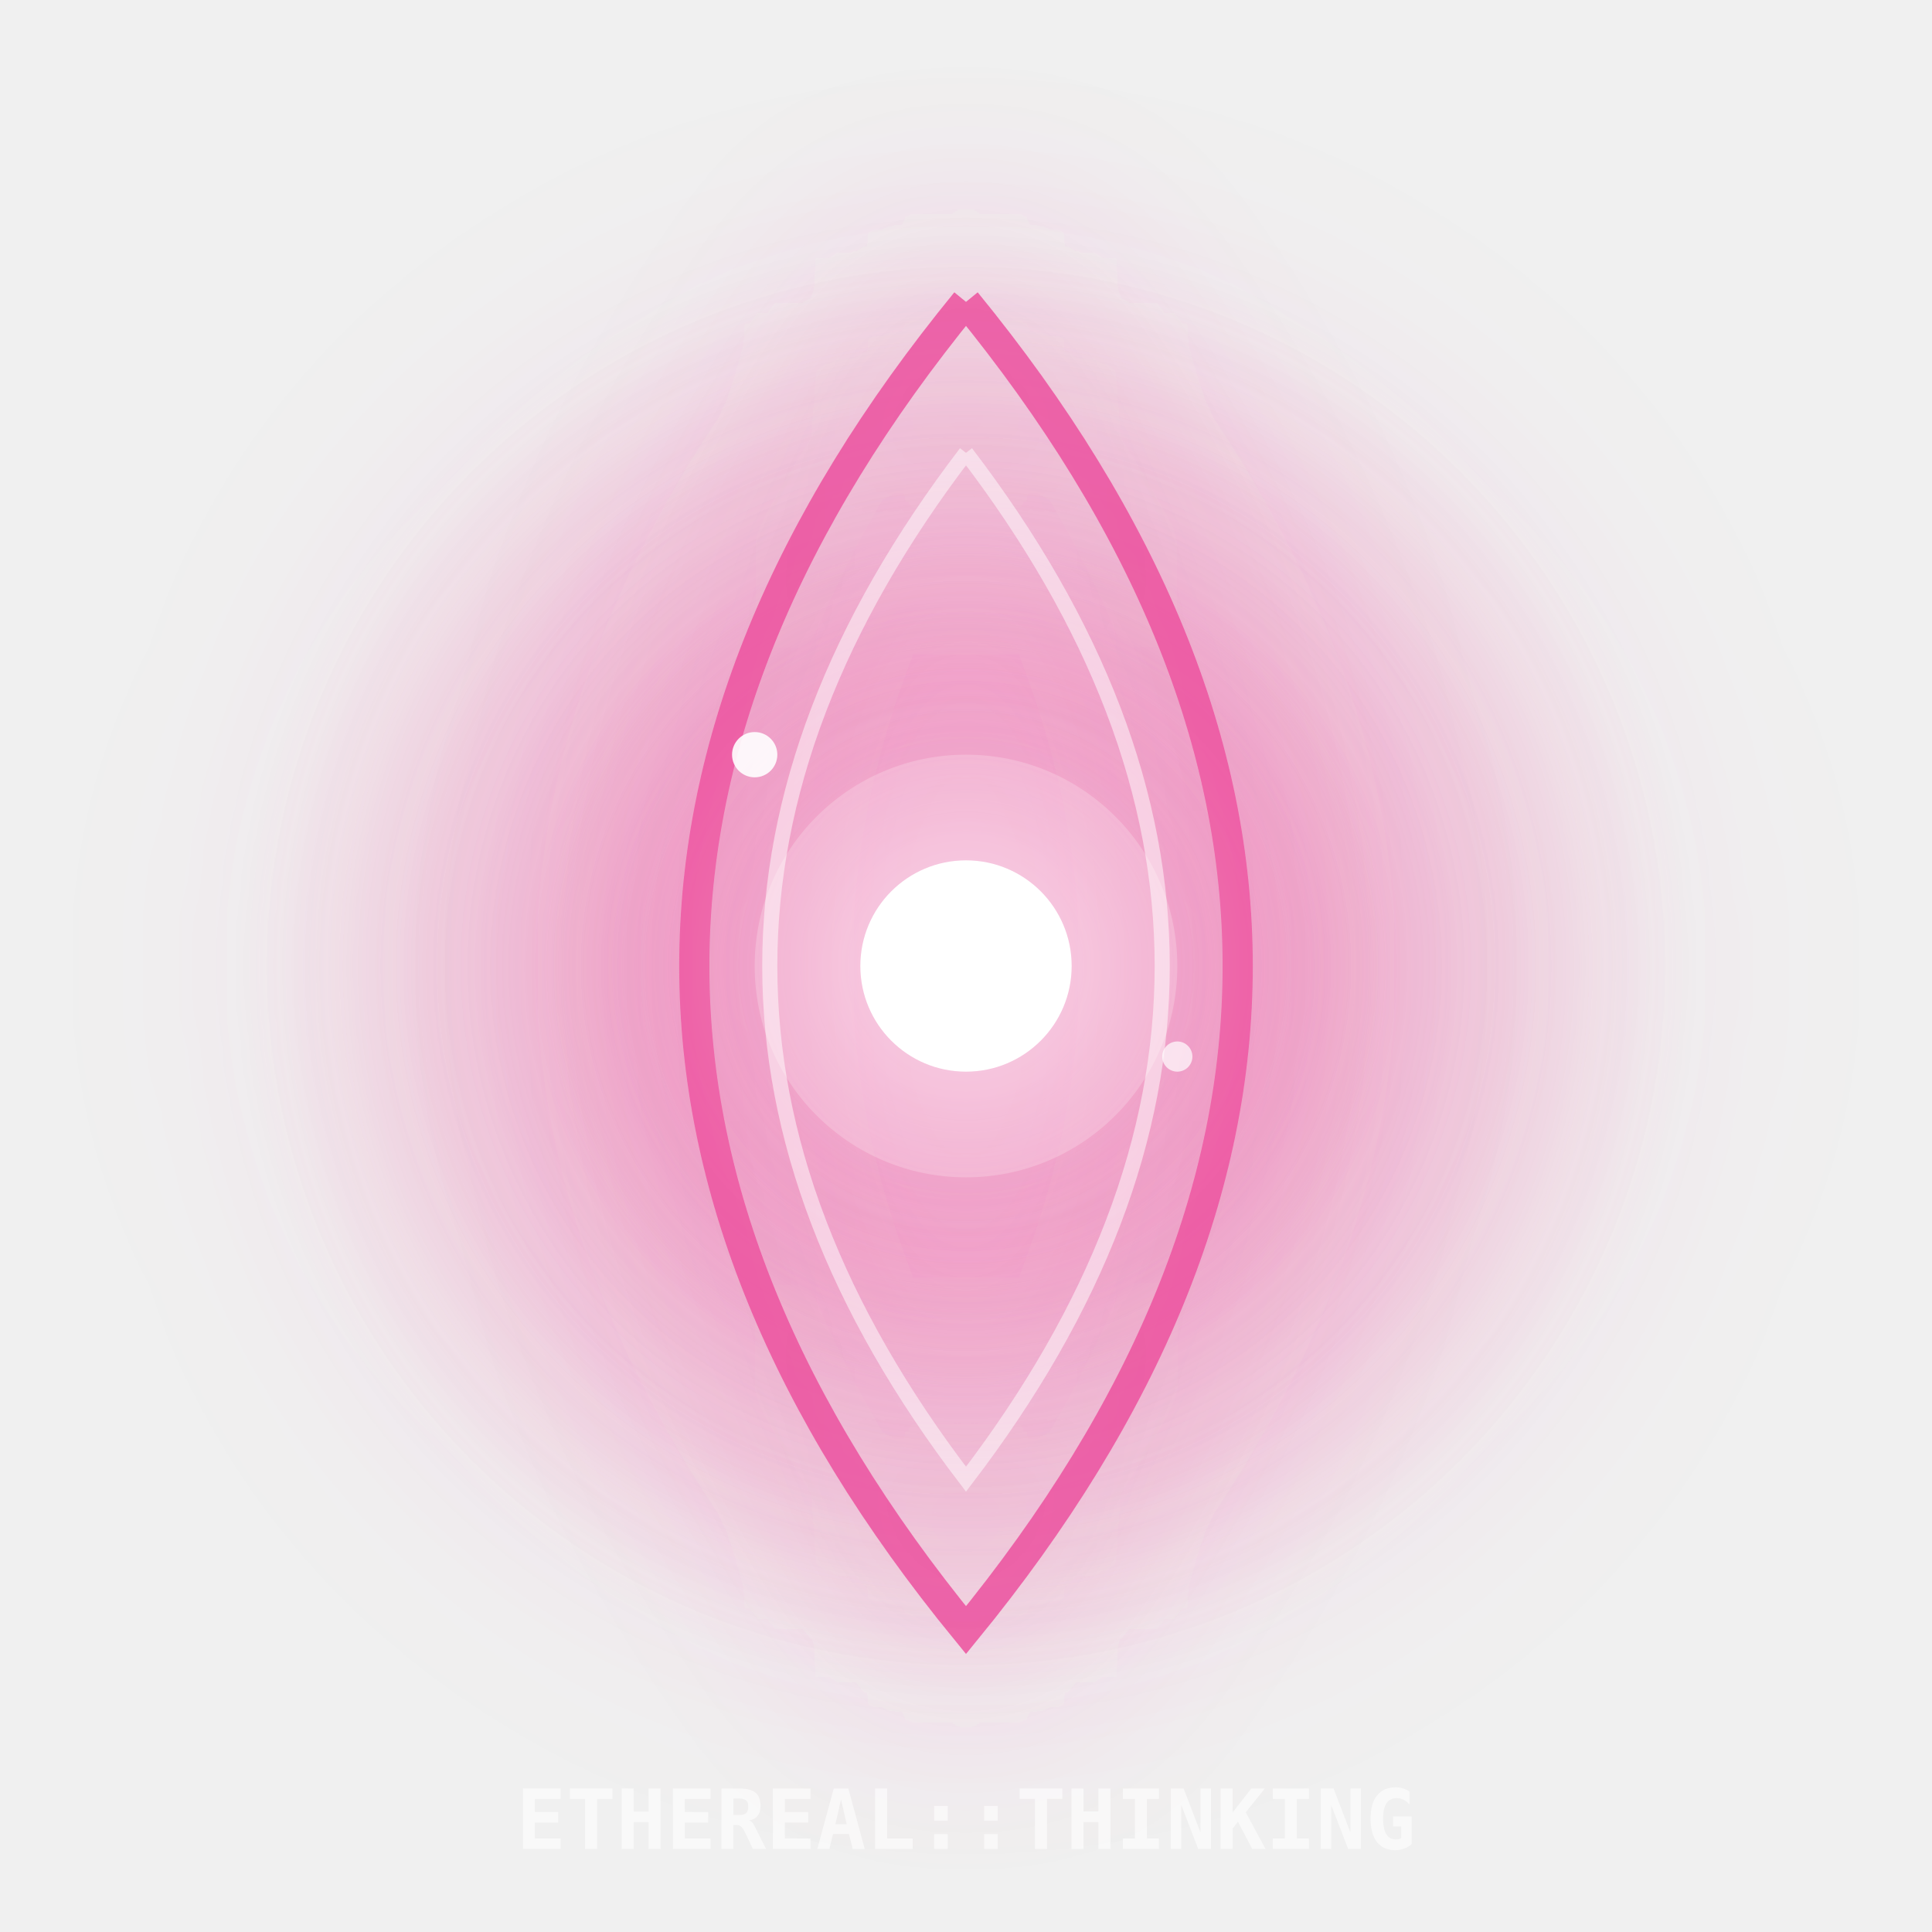
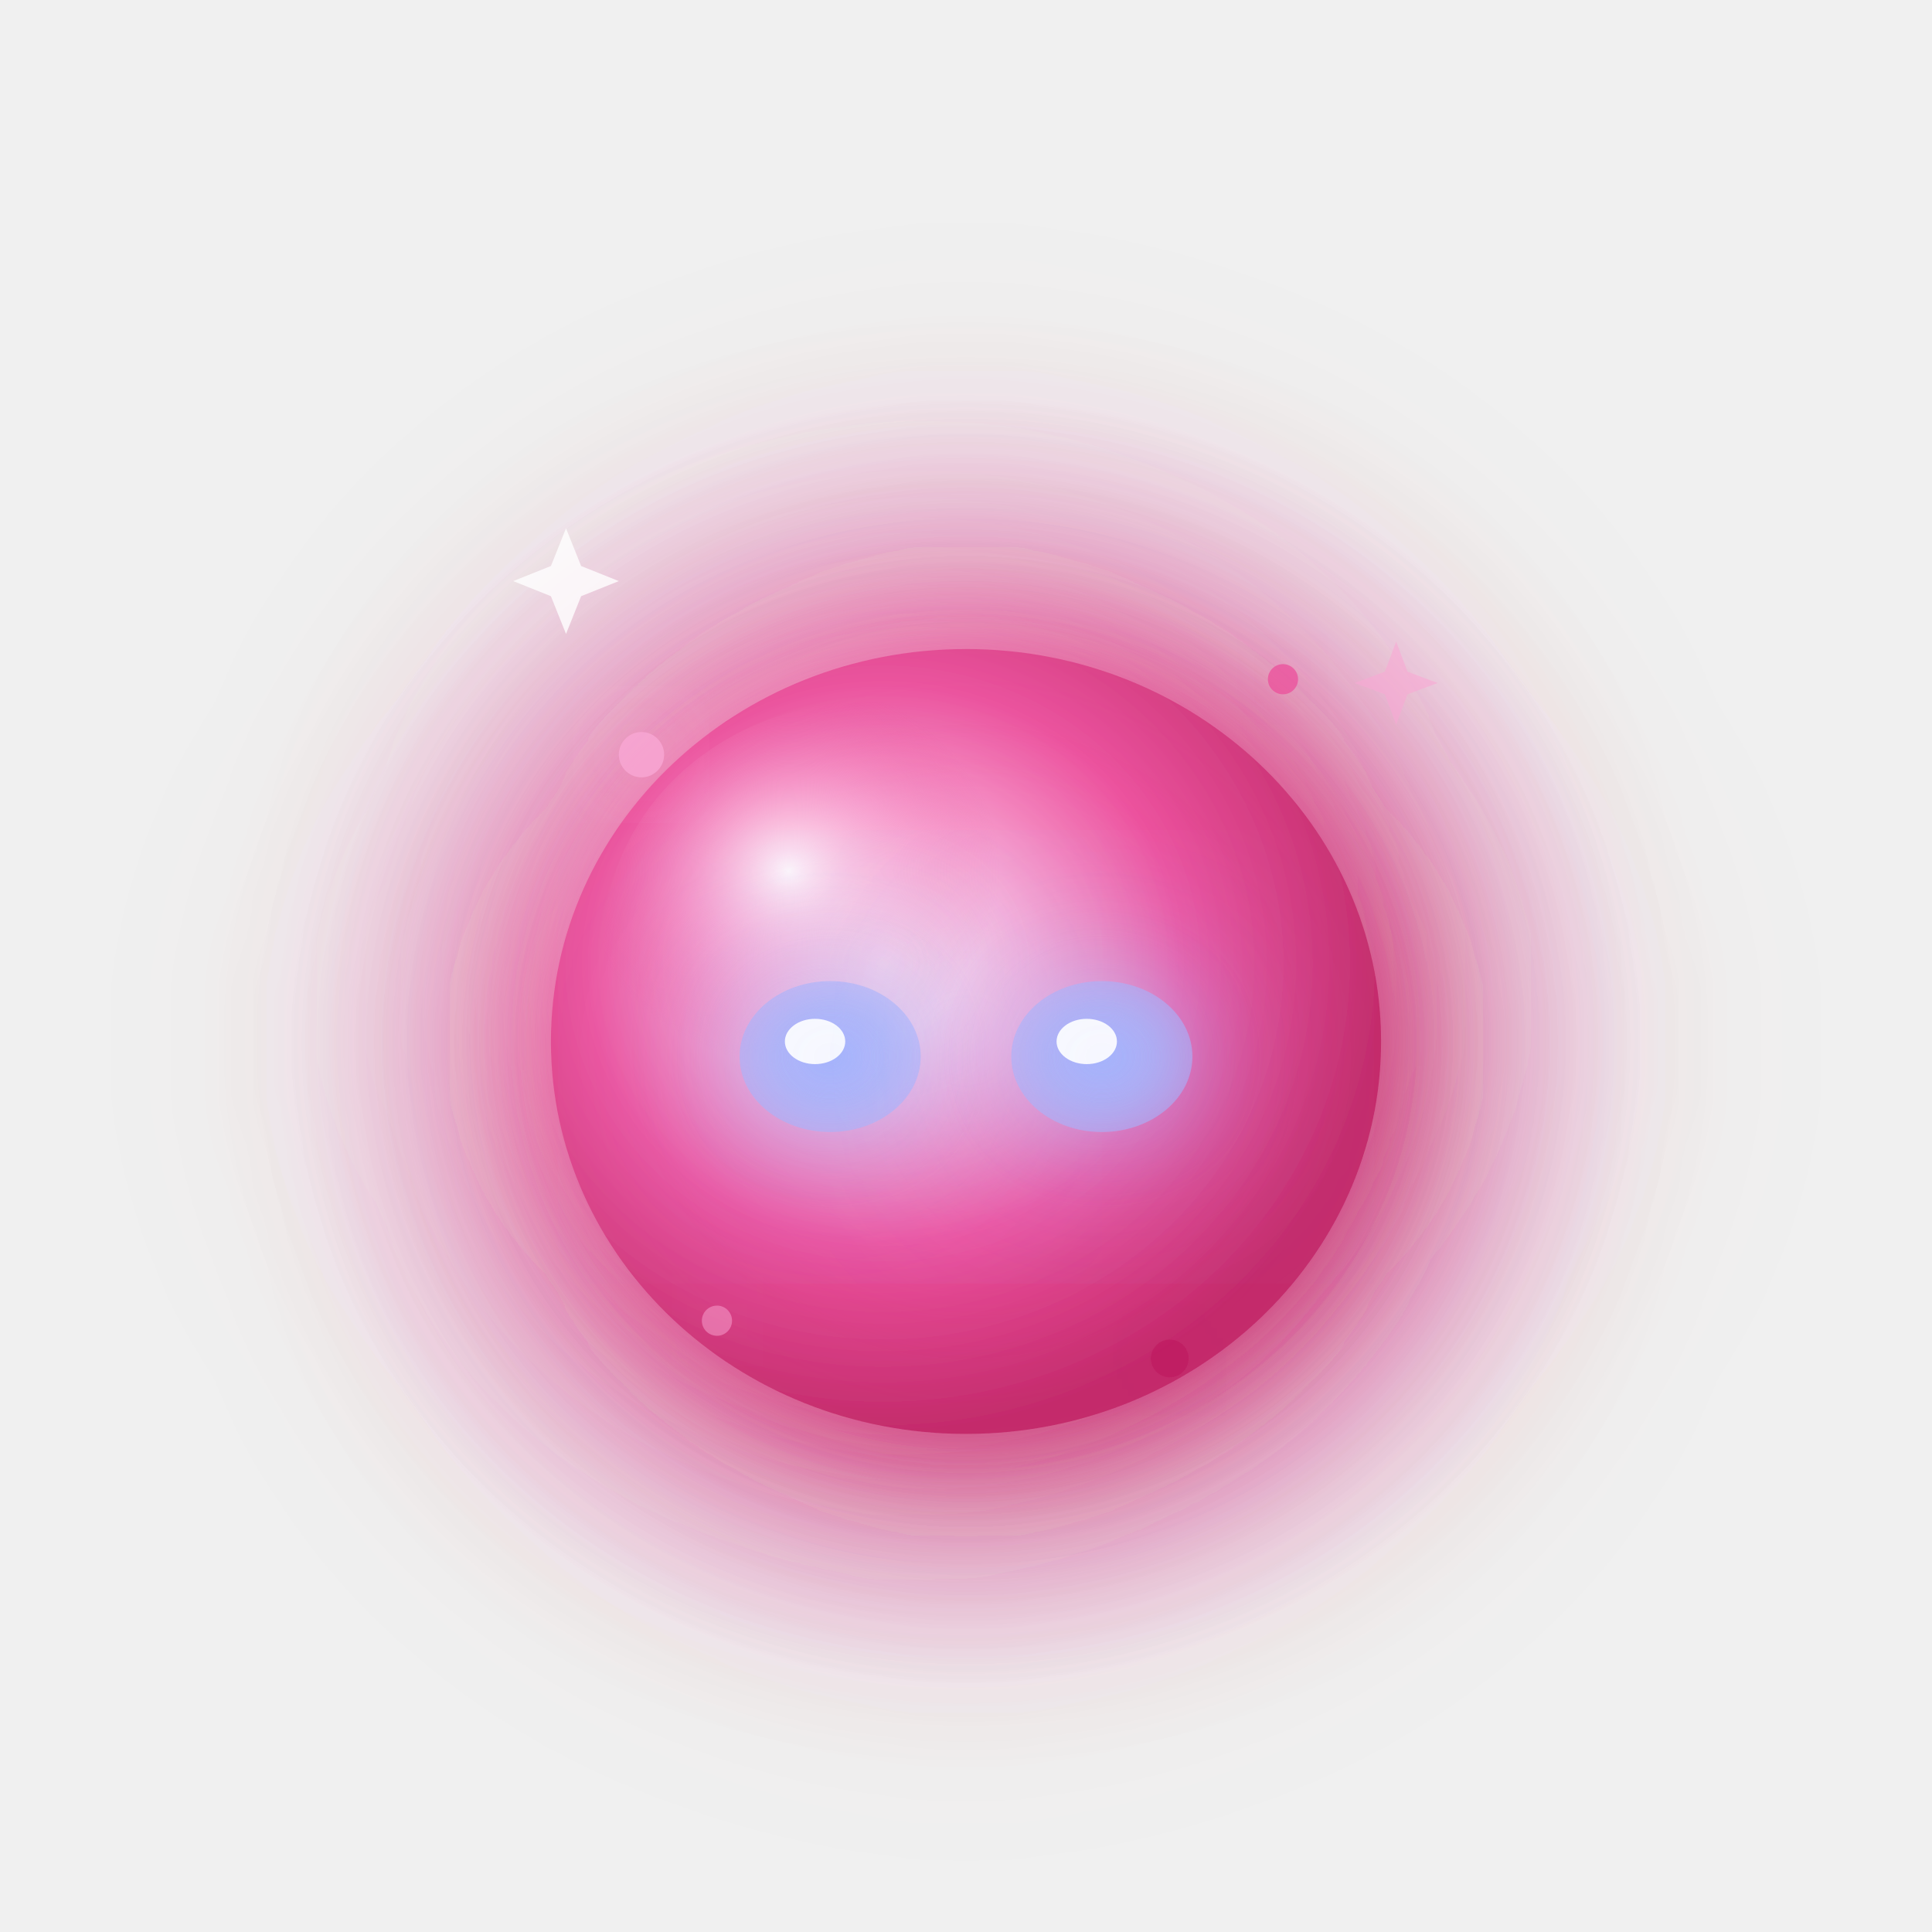
<svg xmlns="http://www.w3.org/2000/svg" width="256" height="256" viewBox="0 0 256 256">
  <defs>
-     <filter id="glow" x="-100%" y="-100%" width="300%" height="300%">
-       <feGaussianBlur stdDeviation="15" result="blur" />
-       <feComposite in="SourceGraphic" in2="blur" operator="over" />
+     <filter id="glow-thinking-3" x="-100%" y="-100%" width="300%" height="300%">
+       <feGaussianBlur stdDeviation="8" result="blur1" />
+       <feGaussianBlur stdDeviation="16" result="blur2" />
+       <feMerge>
+         <feMergeNode in="blur2" />
+         <feMergeNode in="blur1" />
+         <feMergeNode in="SourceGraphic" />
+       </feMerge>
    </filter>
-     <radialGradient id="coreGrad-thinking-3" cx="50%" cy="50%" r="50%">
-       <stop offset="0%" stop-color="#EC4899" stop-opacity="1" />
-       <stop offset="30%" stop-color="#EC4899" stop-opacity="0.7" />
-       <stop offset="60%" stop-color="#EC4899" stop-opacity="0.3" />
+     <radialGradient id="auraGrad-thinking-3" cx="50%" cy="50%" r="50%">
+       <stop offset="0%" stop-color="#F9A8D4" stop-opacity="0.6" />
+       <stop offset="40%" stop-color="#EC4899" stop-opacity="0.3" />
+       <stop offset="70%" stop-color="#BE185D" stop-opacity="0.1" />
+       <stop offset="100%" stop-color="#BE185D" stop-opacity="0" />
+     </radialGradient>
+     <radialGradient id="coreGrad-thinking-3" cx="40%" cy="40%" r="60%">
+       <stop offset="0%" stop-color="white" stop-opacity="0.9" />
+       <stop offset="30%" stop-color="#F9A8D4" />
+       <stop offset="60%" stop-color="#EC4899" />
+       <stop offset="100%" stop-color="#BE185D" />
+     </radialGradient>
+     <radialGradient id="innerGlow-thinking-3" cx="35%" cy="35%" r="40%">
+       <stop offset="0%" stop-color="white" stop-opacity="0.9" />
+       <stop offset="50%" stop-color="#F9A8D4" stop-opacity="0.4" />
      <stop offset="100%" stop-color="#EC4899" stop-opacity="0" />
    </radialGradient>
+     <radialGradient id="eyeGrad-thinking-3" cx="50%" cy="50%" r="50%">
+       <stop offset="0%" stop-color="#A5B4FC" />
+       <stop offset="60%" stop-color="#A5B4FC" stop-opacity="0.8" />
+       <stop offset="100%" stop-color="#A5B4FC" stop-opacity="0.6" />
+     </radialGradient>
  </defs>
-   <circle cx="128" cy="128" r="95" fill="url(#coreGrad-thinking-3)" opacity="0.6" filter="url(#glow)">
-     <animate attributeName="r" values="85;105;85" dur="3s" repeatCount="indefinite" />
-     <animate attributeName="opacity" values="0.4;0.7;0.4" dur="3s" repeatCount="indefinite" />
+   <ellipse cx="128" cy="138" rx="90" ry="85" fill="url(#auraGrad-thinking-3)" filter="url(#glow-thinking-3)">
+     <animate attributeName="rx" values="85;95;85" dur="3s" repeatCount="indefinite" />
+     <animate attributeName="ry" values="80;90;80" dur="3s" repeatCount="indefinite" />
+     <animate attributeName="opacity" values="0.6;0.9;0.6" dur="3s" repeatCount="indefinite" />
+   </ellipse>
+   <path fill="none" stroke="#EC4899" stroke-width="3" stroke-linecap="round" opacity="0.7" filter="url(#glow-thinking-3)">
+     <animate attributeName="d" values="M128 180 Q100 128 128 76 Q156 40 140 20;               M128 180 Q90 128 128 76 Q166 50 155 25;               M128 180 Q100 128 128 76 Q156 40 140 20" dur="4s" repeatCount="indefinite" />
+   </path>
+   <path fill="none" stroke="#F9A8D4" stroke-width="2" stroke-linecap="round" opacity="0.5" filter="url(#glow-thinking-3)">
+     <animate attributeName="d" values="M128 180 Q160 128 128 76 Q96 50 110 25;               M128 180 Q170 128 128 76 Q86 40 95 20;               M128 180 Q160 128 128 76 Q96 50 110 25" dur="4s" repeatCount="indefinite" />
+   </path>
+   <ellipse cx="128" cy="138" rx="55" ry="52" fill="url(#coreGrad-thinking-3)" opacity="0.85" filter="url(#glow-thinking-3)">
+     <animate attributeName="ry" values="52;54;52" dur="3s" repeatCount="indefinite" />
+   </ellipse>
+   <ellipse cx="115" cy="125" rx="35" ry="32" fill="url(#innerGlow-thinking-3)" />
+   <g filter="url(#glow-thinking-3)">
+     <ellipse cx="110" cy="140" rx="12" ry="10" fill="url(#eyeGrad-thinking-3)">
+       <animate attributeName="ry" values="10;8;10" dur="4s" repeatCount="indefinite" />
+     </ellipse>
+     <ellipse cx="108" cy="138" rx="4" ry="3" fill="white" opacity="0.9" />
+   </g>
+   <g filter="url(#glow-thinking-3)">
+     <ellipse cx="146" cy="140" rx="12" ry="10" fill="url(#eyeGrad-thinking-3)">
+       <animate attributeName="ry" values="10;8;10" dur="4s" repeatCount="indefinite" />
+     </ellipse>
+     <ellipse cx="144" cy="138" rx="4" ry="3" fill="white" opacity="0.9" />
+   </g>
+   <circle cx="85" cy="100" r="3" fill="#F9A8D4" opacity="0.8" filter="url(#glow-thinking-3)">
+     <animate attributeName="cy" values="100;80;100" dur="3s" repeatCount="indefinite" />
+     <animate attributeName="opacity" values="0.8;0.3;0.8" dur="3s" repeatCount="indefinite" />
  </circle>
-   <path d="M128 40 Q200 128 128 216 Q56 128 128 40" fill="none" stroke="#EC4899" stroke-width="4" stroke-opacity="0.8" filter="url(#glow)">
-     <animate attributeName="d" values="M128 40 Q200 128 128 216 Q56 128 128 40;                      M128 20 Q260 128 128 236 Q-4 128 128 20;                      M128 40 Q200 128 128 216 Q56 128 128 40" dur="4s" repeatCount="indefinite" />
+   <circle cx="170" cy="90" r="2" fill="#EC4899" opacity="0.7" filter="url(#glow-thinking-3)">
+     <animate attributeName="cy" values="90;70;90" dur="4s" repeatCount="indefinite" />
+   </circle>
+   <circle cx="155" cy="180" r="2.5" fill="#BE185D" opacity="0.6" filter="url(#glow-thinking-3)">
+     <animate attributeName="cy" values="180;160;180" dur="3.5s" repeatCount="indefinite" />
+   </circle>
+   <circle cx="95" cy="175" r="2" fill="#F9A8D4" opacity="0.5" filter="url(#glow-thinking-3)">
+     <animate attributeName="cy" values="175;155;175" dur="2.5s" repeatCount="indefinite" />
+   </circle>
+   <path d="M75 70 l2 5 l5 2 l-5 2 l-2 5 l-2 -5 l-5 -2 l5 -2 z" fill="white" opacity="0.8">
+     <animate attributeName="opacity" values="0.8;0.2;0.8" dur="2s" repeatCount="indefinite" />
  </path>
-   <path d="M128 60 Q180 128 128 196 Q76 128 128 60" fill="none" stroke="white" stroke-width="2" stroke-opacity="0.5" filter="url(#glow)">
-     <animate attributeName="d" values="M128 60 Q180 128 128 196 Q76 128 128 60;                      M128 40 Q220 128 128 216 Q36 128 128 40;                      M128 60 Q180 128 128 196 Q76 128 128 60" dur="6s" repeatCount="indefinite" />
+   <path d="M185 85 l1.5 4 l4 1.5 l-4 1.5 l-1.5 4 l-1.5 -4 l-4 -1.5 l4 -1.5 z" fill="#F9A8D4" opacity="0.6">
+     <animate attributeName="opacity" values="0.6;0.1;0.6" dur="2.5s" repeatCount="indefinite" />
  </path>
-   <g filter="url(#glow)">
-     <circle cx="128" cy="128" r="28" fill="white" opacity="0.2" />
-     <circle cx="128" cy="128" r="14" fill="white" opacity="1">
-       <animate attributeName="opacity" values="0.7;1;0.7" dur="1s" repeatCount="indefinite" />
-       <animate attributeName="r" values="12;16;12" dur="1s" repeatCount="indefinite" />
-     </circle>
-   </g>
-   <circle cx="100" cy="100" r="3" fill="white" opacity="0.9">
-     <animate attributeName="cy" values="100;70;100" dur="2s" repeatCount="indefinite" />
-   </circle>
-   <circle cx="156" cy="140" r="2" fill="white" opacity="0.7">
-     <animate attributeName="cy" values="140;170;140" dur="3s" repeatCount="indefinite" />
-   </circle>
-   <text x="128" y="245" text-anchor="middle" fill="white" font-family="monospace" font-size="11" font-weight="bold" opacity="0.6">
-     ETHEREAL::THINKING
-   </text>
</svg>
